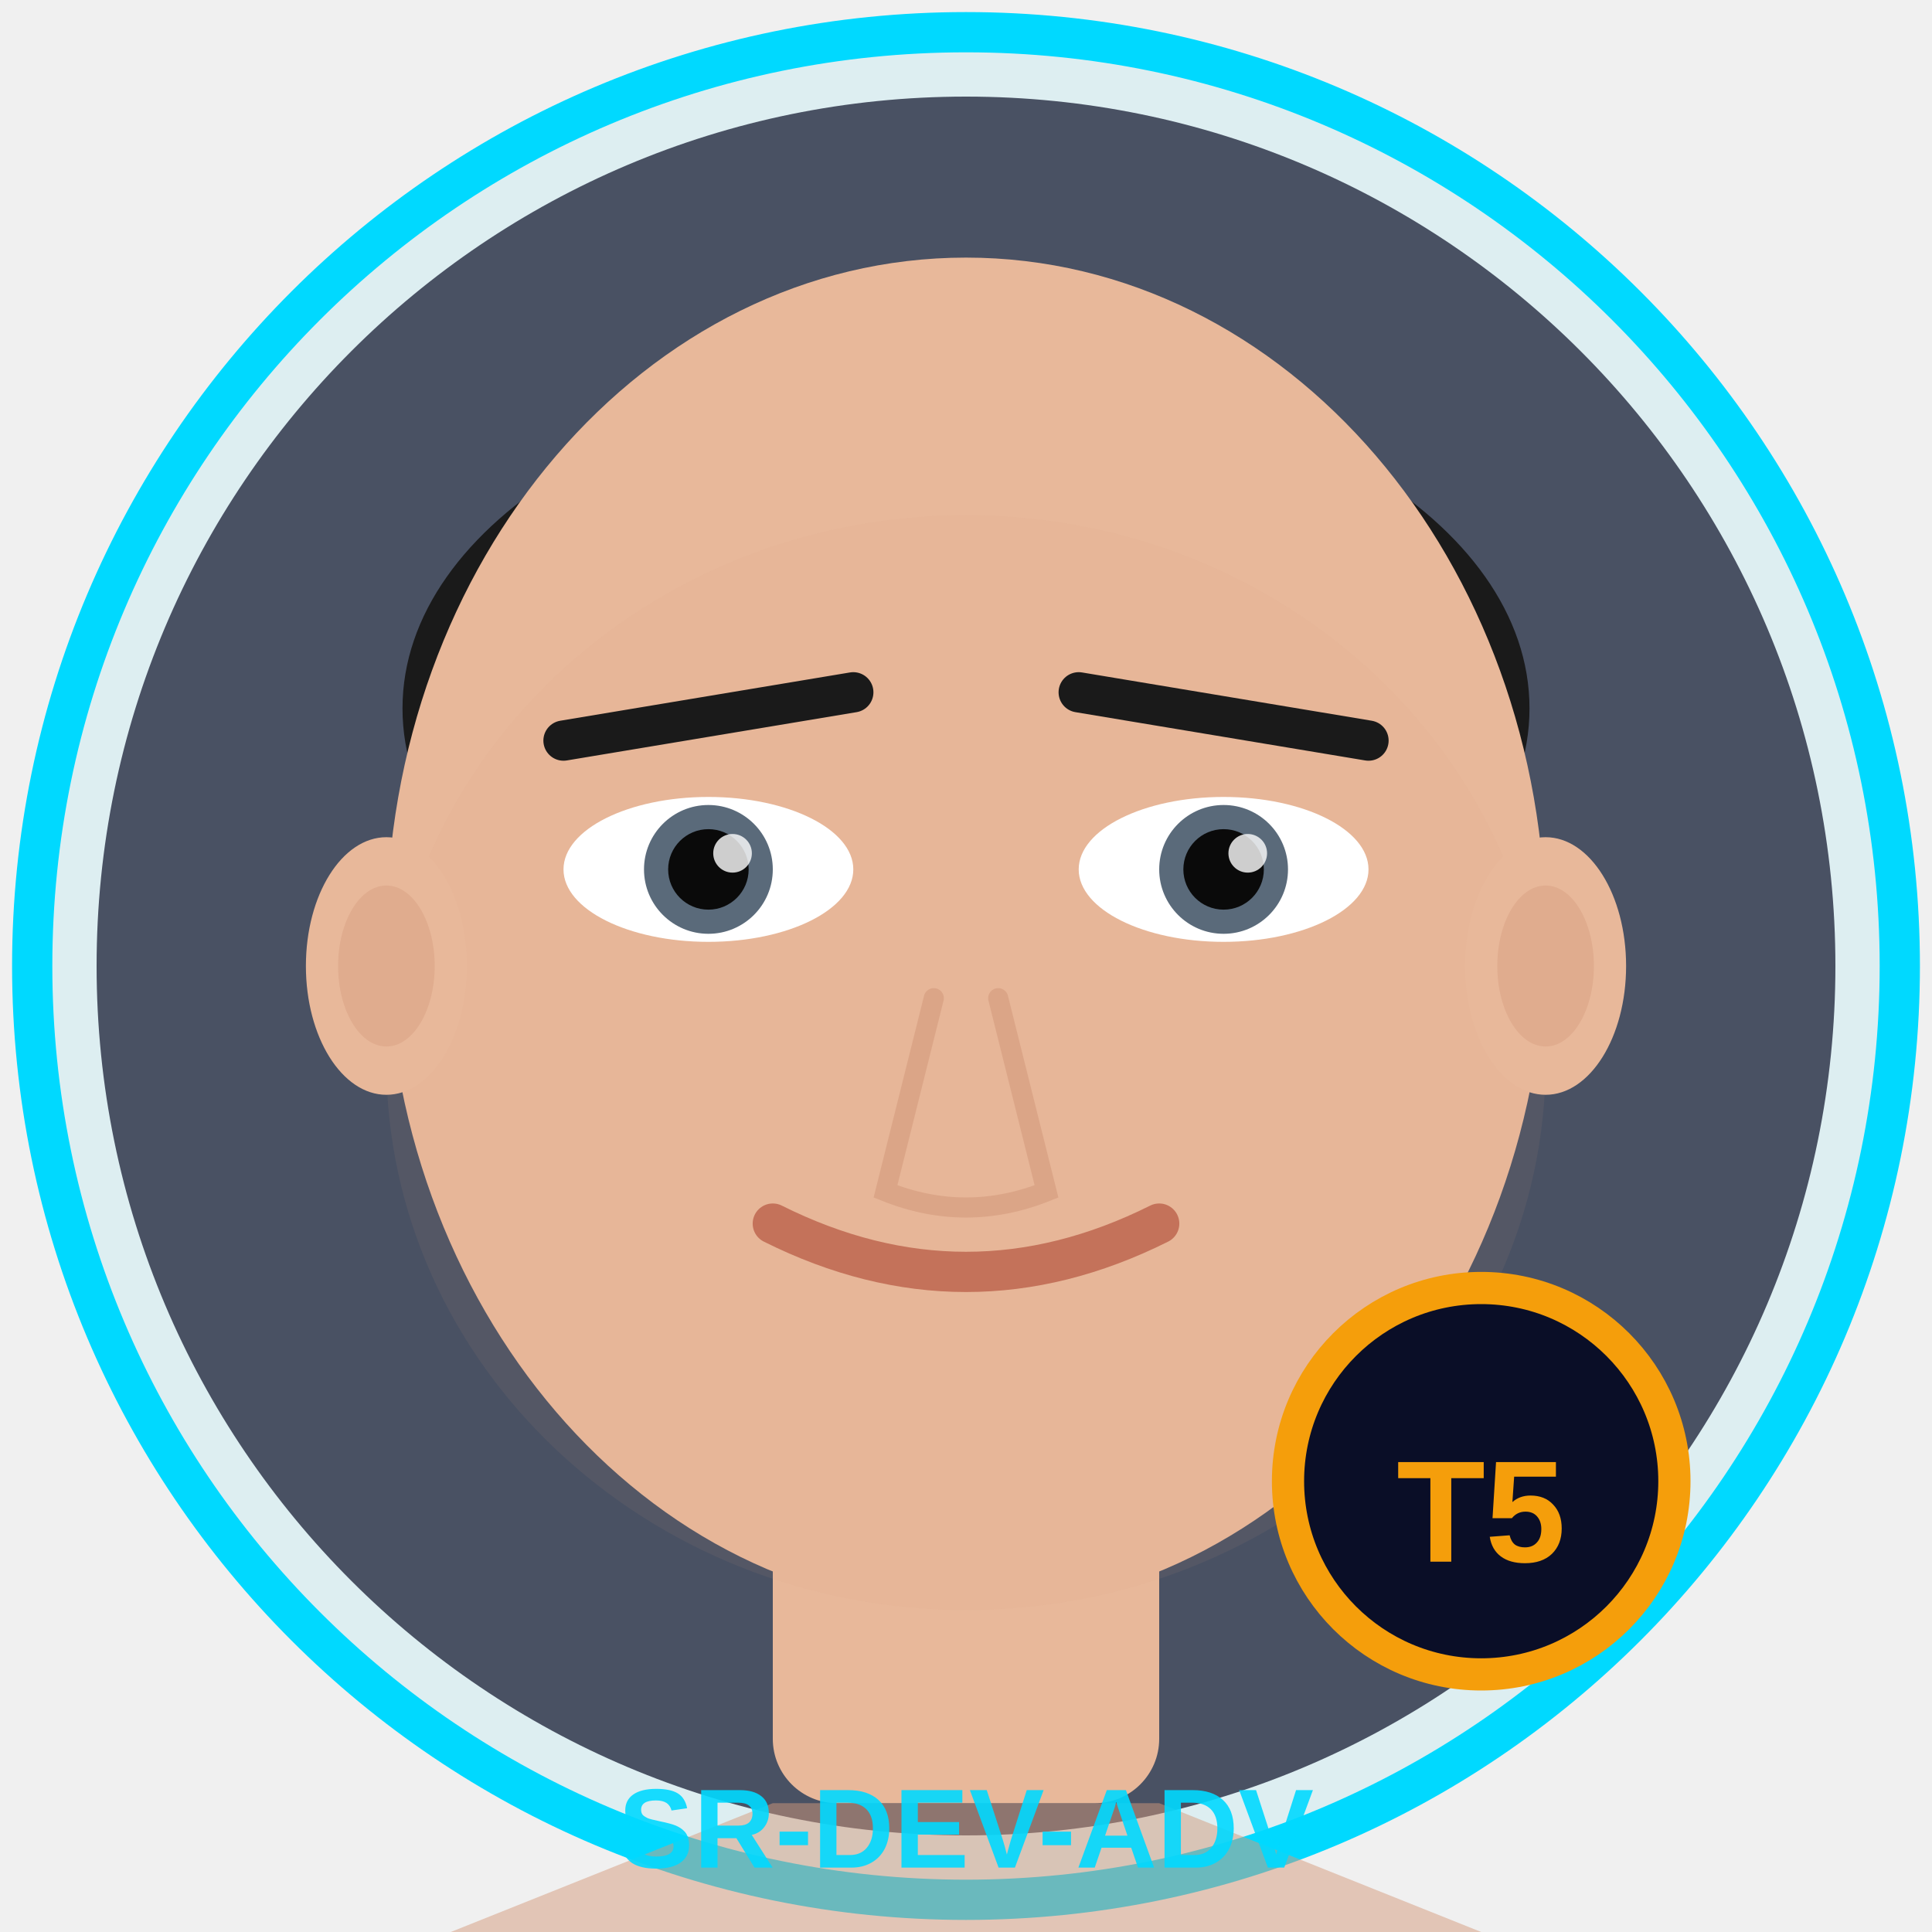
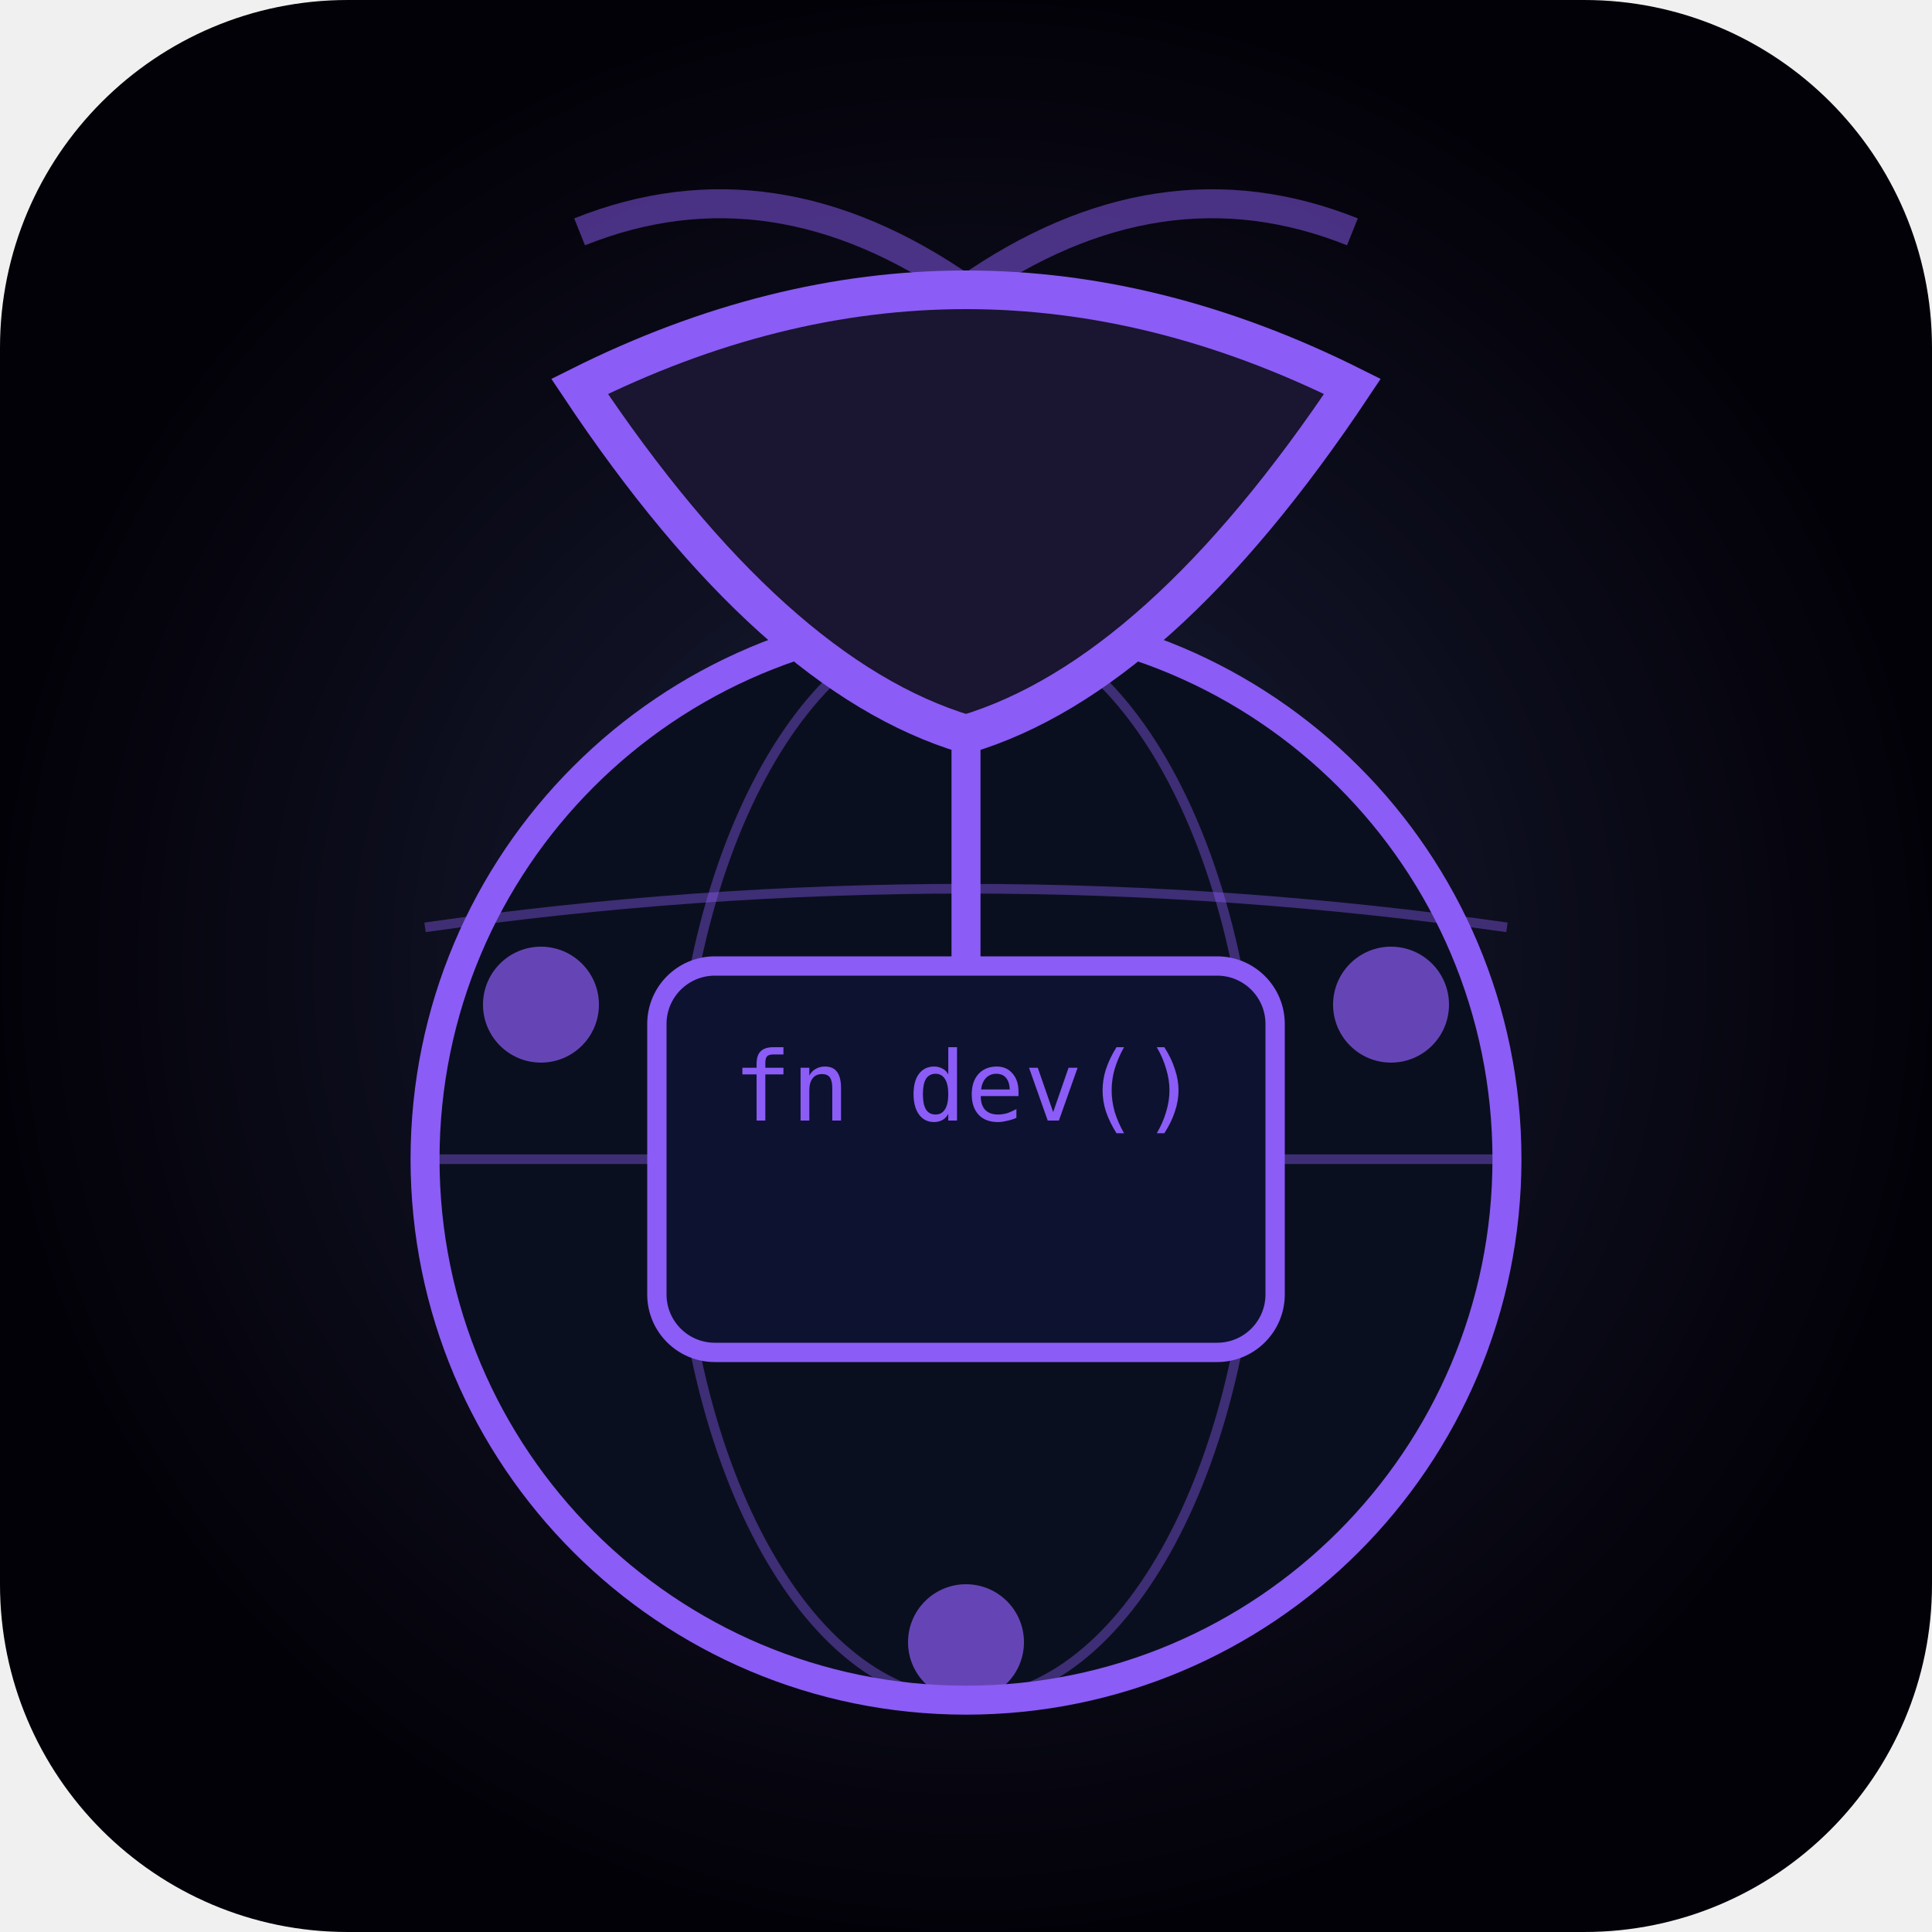
- <svg xmlns="http://www.w3.org/2000/svg" viewBox="0 0 120 120" width="120" height="120" role="img">
-   <circle cx="60" cy="60" r="58" fill="#00D9FF" opacity="0.08" />
-   <circle cx="60" cy="60" r="58" fill="none" stroke="#00D9FF" stroke-width="2.5" />
-   <circle cx="60" cy="60" r="54" fill="#0A0E27" opacity="0.7" />
-   <rect x="48" y="90" width="24" height="22" rx="4" fill="#E8B89A" />
-   <rect x="48" y="90" width="24" height="4" rx="0" fill="#D49A7C" opacity="0.4" />
-   <path d="M28,120 Q28,120 48,112 L72,112 Q92,120 92,120" fill="#D49A7C" opacity="0.5" />
-   <ellipse cx="60" cy="44" rx="35" ry="21" fill="#1A1A1A" />
-   <path d="M25,65 Q60,20 95,65" fill="#1A1A1A" />
-   <path d="M26,62 Q34,58 40,63 Q46,68 52,63" fill="none" stroke="#1A1A1A" stroke-width="3" />
-   <ellipse cx="60" cy="58" rx="36" ry="42" fill="#E8B89A" />
-   <ellipse cx="60" cy="66" rx="36" ry="34" fill="#D49A7C" opacity="0.08" />
-   <ellipse cx="24" cy="60" rx="5" ry="8" fill="#E8B89A" />
-   <ellipse cx="24" cy="60" rx="3" ry="5" fill="#D49A7C" opacity="0.4" />
-   <ellipse cx="96" cy="60" rx="5" ry="8" fill="#E8B89A" />
-   <ellipse cx="96" cy="60" rx="3" ry="5" fill="#D49A7C" opacity="0.4" />
-   <line x1="35" y1="46" x2="53" y2="43" stroke="#1A1A1A" stroke-width="2.5" stroke-linecap="round" />
-   <line x1="67" y1="43" x2="85" y2="46" stroke="#1A1A1A" stroke-width="2.5" stroke-linecap="round" />
-   <ellipse cx="44" cy="54" rx="9" ry="4.5" fill="white" />
-   <circle cx="44" cy="54" r="4" fill="#5A6A7A" />
-   <circle cx="44" cy="54" r="2.5" fill="#0A0A0A" />
-   <circle cx="45.5" cy="53" r="1.2" fill="white" opacity="0.8" />
-   <ellipse cx="76" cy="54" rx="9" ry="4.5" fill="white" />
-   <circle cx="76" cy="54" r="4" fill="#5A6A7A" />
-   <circle cx="76" cy="54" r="2.5" fill="#0A0A0A" />
-   <circle cx="77.5" cy="53" r="1.2" fill="white" opacity="0.8" />
-   <path d="M58,62 L55,74 Q60,76 65,74 L62,62" fill="none" stroke="#D49A7C" stroke-width="1.25" stroke-linecap="round" opacity="0.6" />
-   <path d="M48,76 Q60,82 72,76" fill="none" stroke="#C4725A" stroke-width="2.5" stroke-linecap="round" />
-   <circle cx="92" cy="92" r="12" fill="#0A0E27" stroke="#F59E0B" stroke-width="2" />
-   <text x="92" y="97" font-family="'Arial Black',Arial,sans-serif" font-size="9" font-weight="900" fill="#F59E0B" text-anchor="middle">T5</text>
-   <text x="60" y="116" font-family="'Arial',sans-serif" font-size="7" font-weight="600" fill="#00D9FF" text-anchor="middle" opacity="0.9">SR-DEV-ADV</text>
+ <svg xmlns="http://www.w3.org/2000/svg" viewBox="0 0 100 100" width="200" height="200">
+   <defs>
+     <radialGradient id="bg" cx="50%" cy="50%" r="50%">
+       <stop offset="0%" stop-color="#1a1f3a" />
+       <stop offset="100%" stop-color="#030108" />
+     </radialGradient>
+   </defs>
+   <rect width="100" height="100" rx="18" fill="url(#bg)" />
+   <circle cx="50" cy="60" r="28" fill="#0a0f1f" stroke="#8B5CF6" stroke-width="1.5" />
+   <ellipse cx="50" cy="60" rx="15" ry="28" fill="none" stroke="#8B5CF6" stroke-width="0.5" opacity="0.4" />
+   <line x1="22" y1="60" x2="78" y2="60" stroke="#8B5CF6" stroke-width="0.5" opacity="0.4" />
+   <path d="M22,48 Q50,44 78,48" stroke="#8B5CF6" stroke-width="0.5" opacity="0.4" fill="none" />
+   <path d="M30,20 Q50,10 70,20 Q60,35 50,38 Q40,35 30,20 Z" fill="#1a1530" stroke="#8B5CF6" stroke-width="2" />
+   <line x1="50" y1="38" x2="50" y2="50" stroke="#8B5CF6" stroke-width="1.5" />
+   <path d="M50,15 Q40,8 30,12" stroke="#8B5CF6" stroke-width="1.5" fill="none" opacity="0.5" />
+   <path d="M50,15 Q60,8 70,12" stroke="#8B5CF6" stroke-width="1.5" fill="none" opacity="0.5" />
+   <rect x="34" y="50" width="32" height="20" rx="3" fill="#0d1230" stroke="#8B5CF6" stroke-width="1" />
+   <text x="50" y="58" text-anchor="middle" fill="#8B5CF6" font-size="5" font-family="monospace">fn dev()</text>
+   <circle cx="28" cy="52" r="3" fill="#8B5CF6" opacity="0.7" />
+   <circle cx="72" cy="52" r="3" fill="#8B5CF6" opacity="0.7" />
+   <circle cx="50" cy="85" r="3" fill="#8B5CF6" opacity="0.7" />
</svg>
